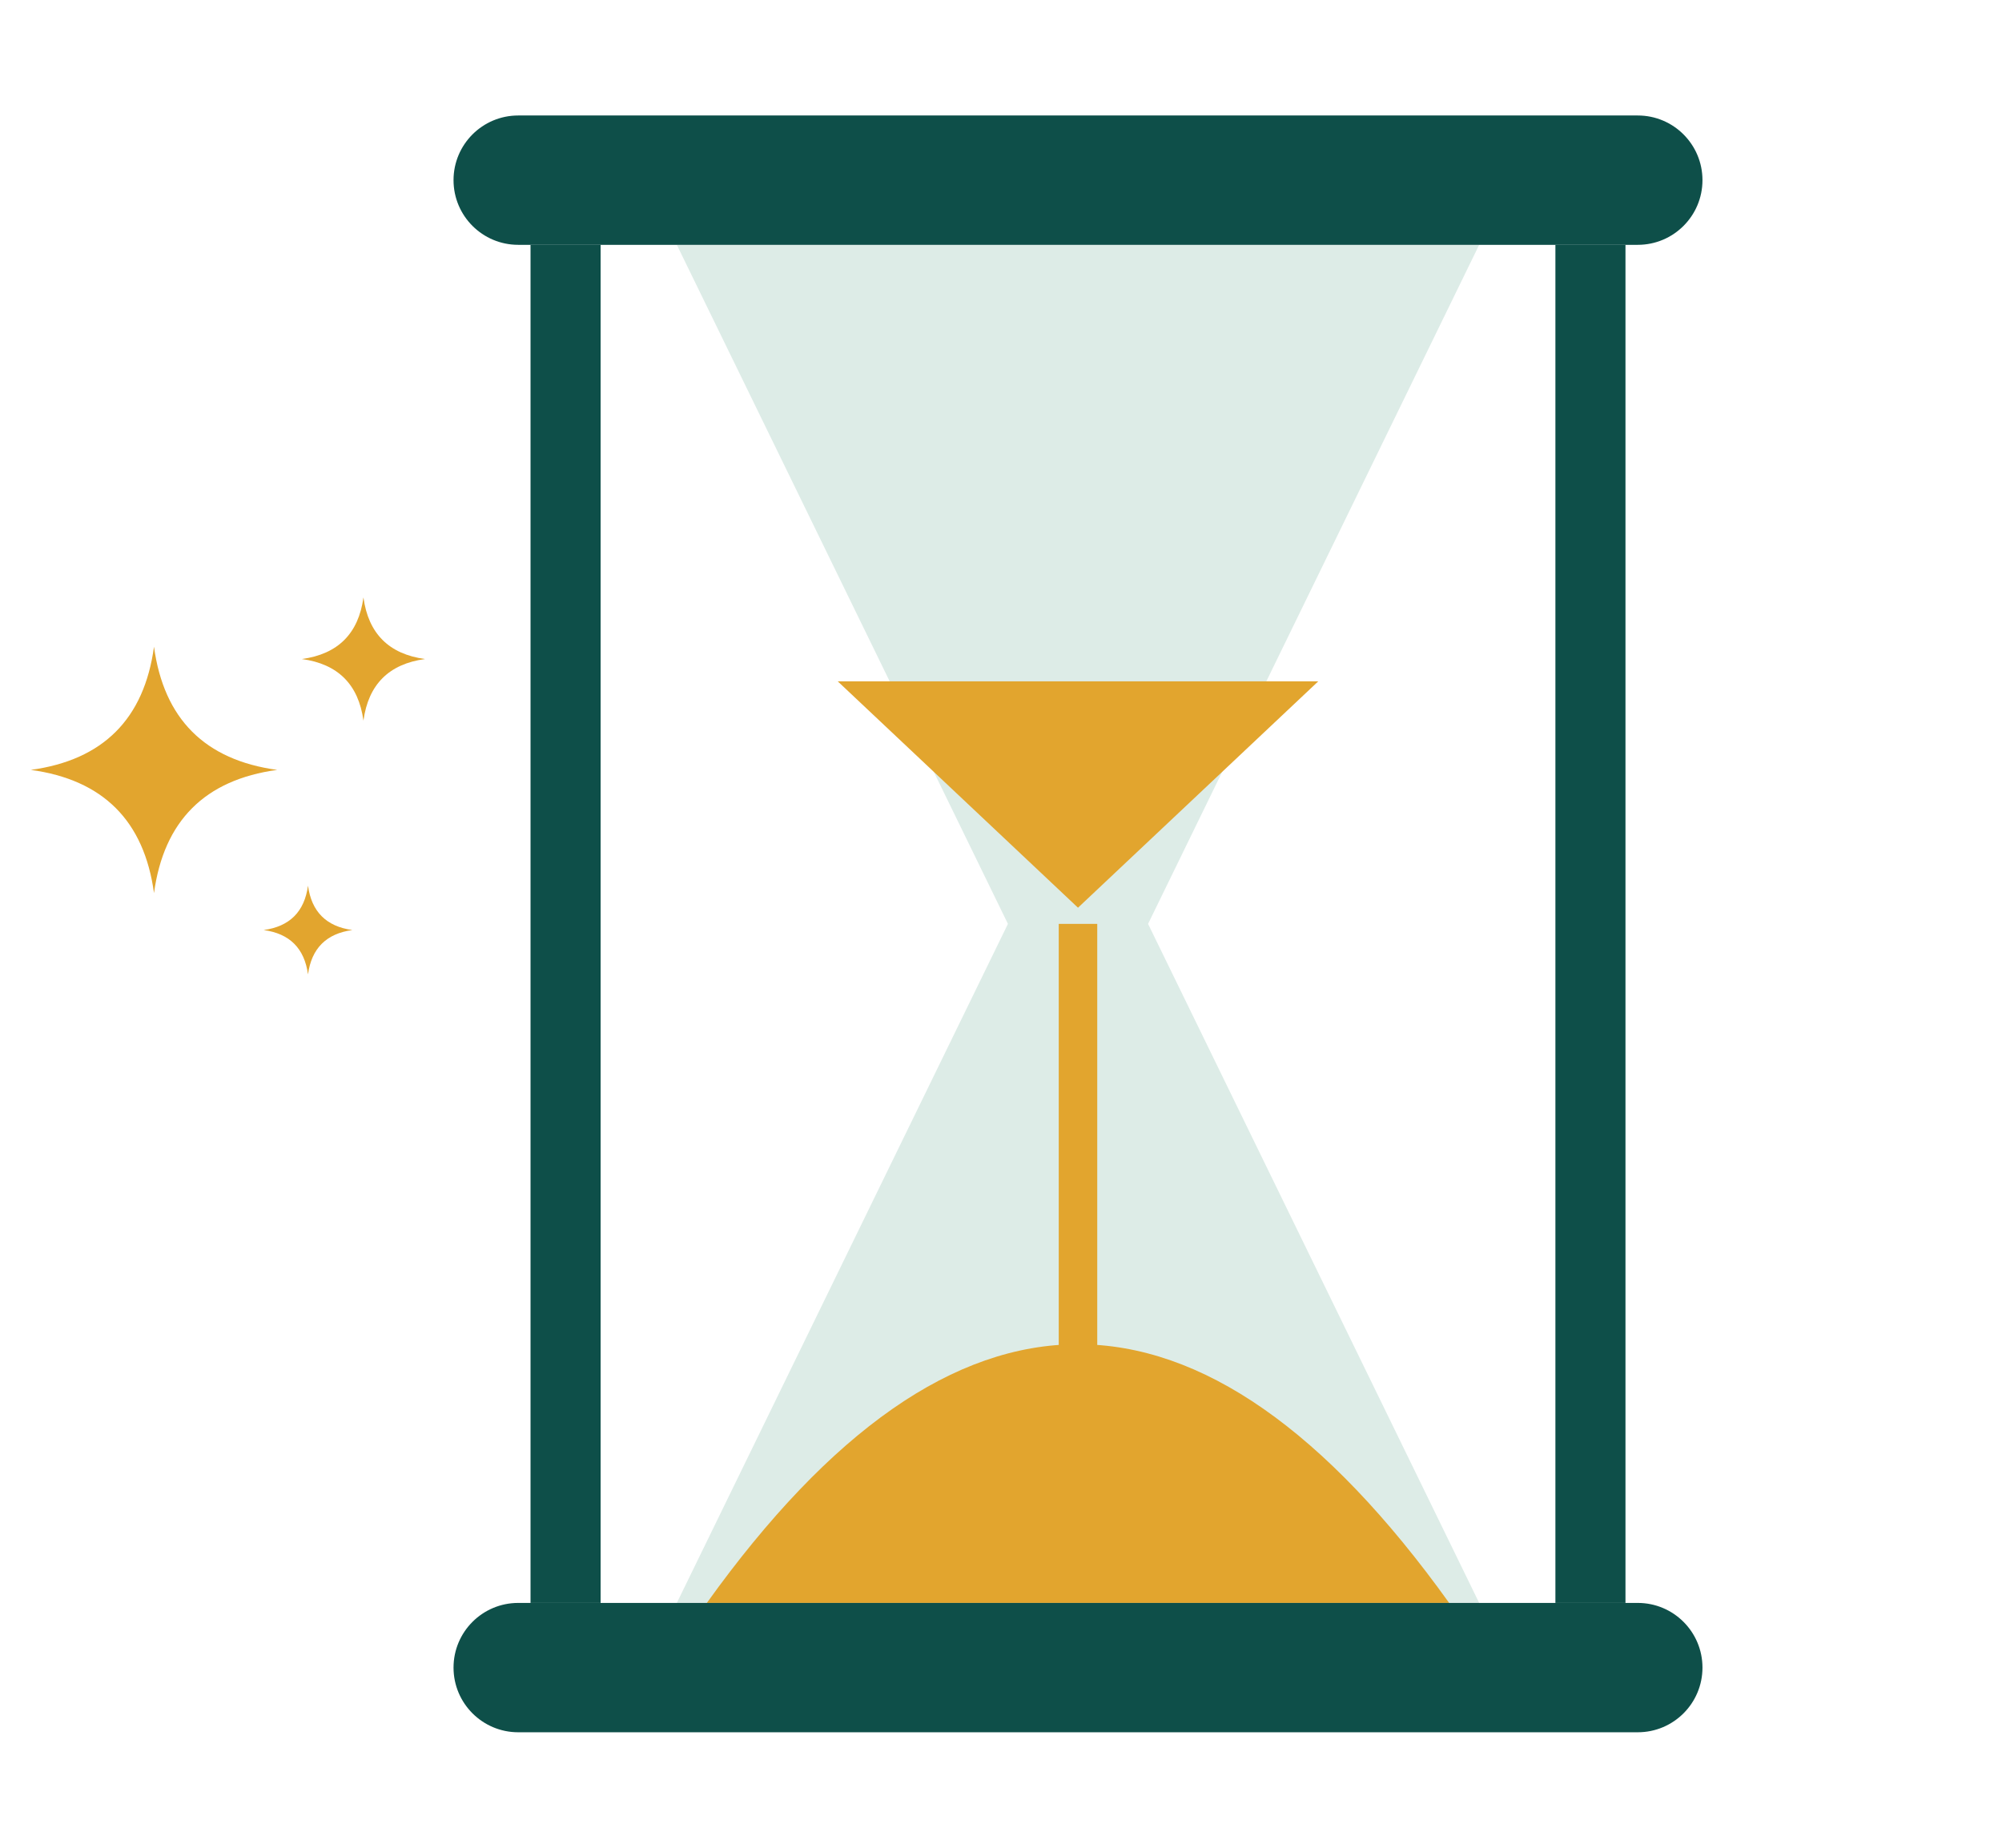
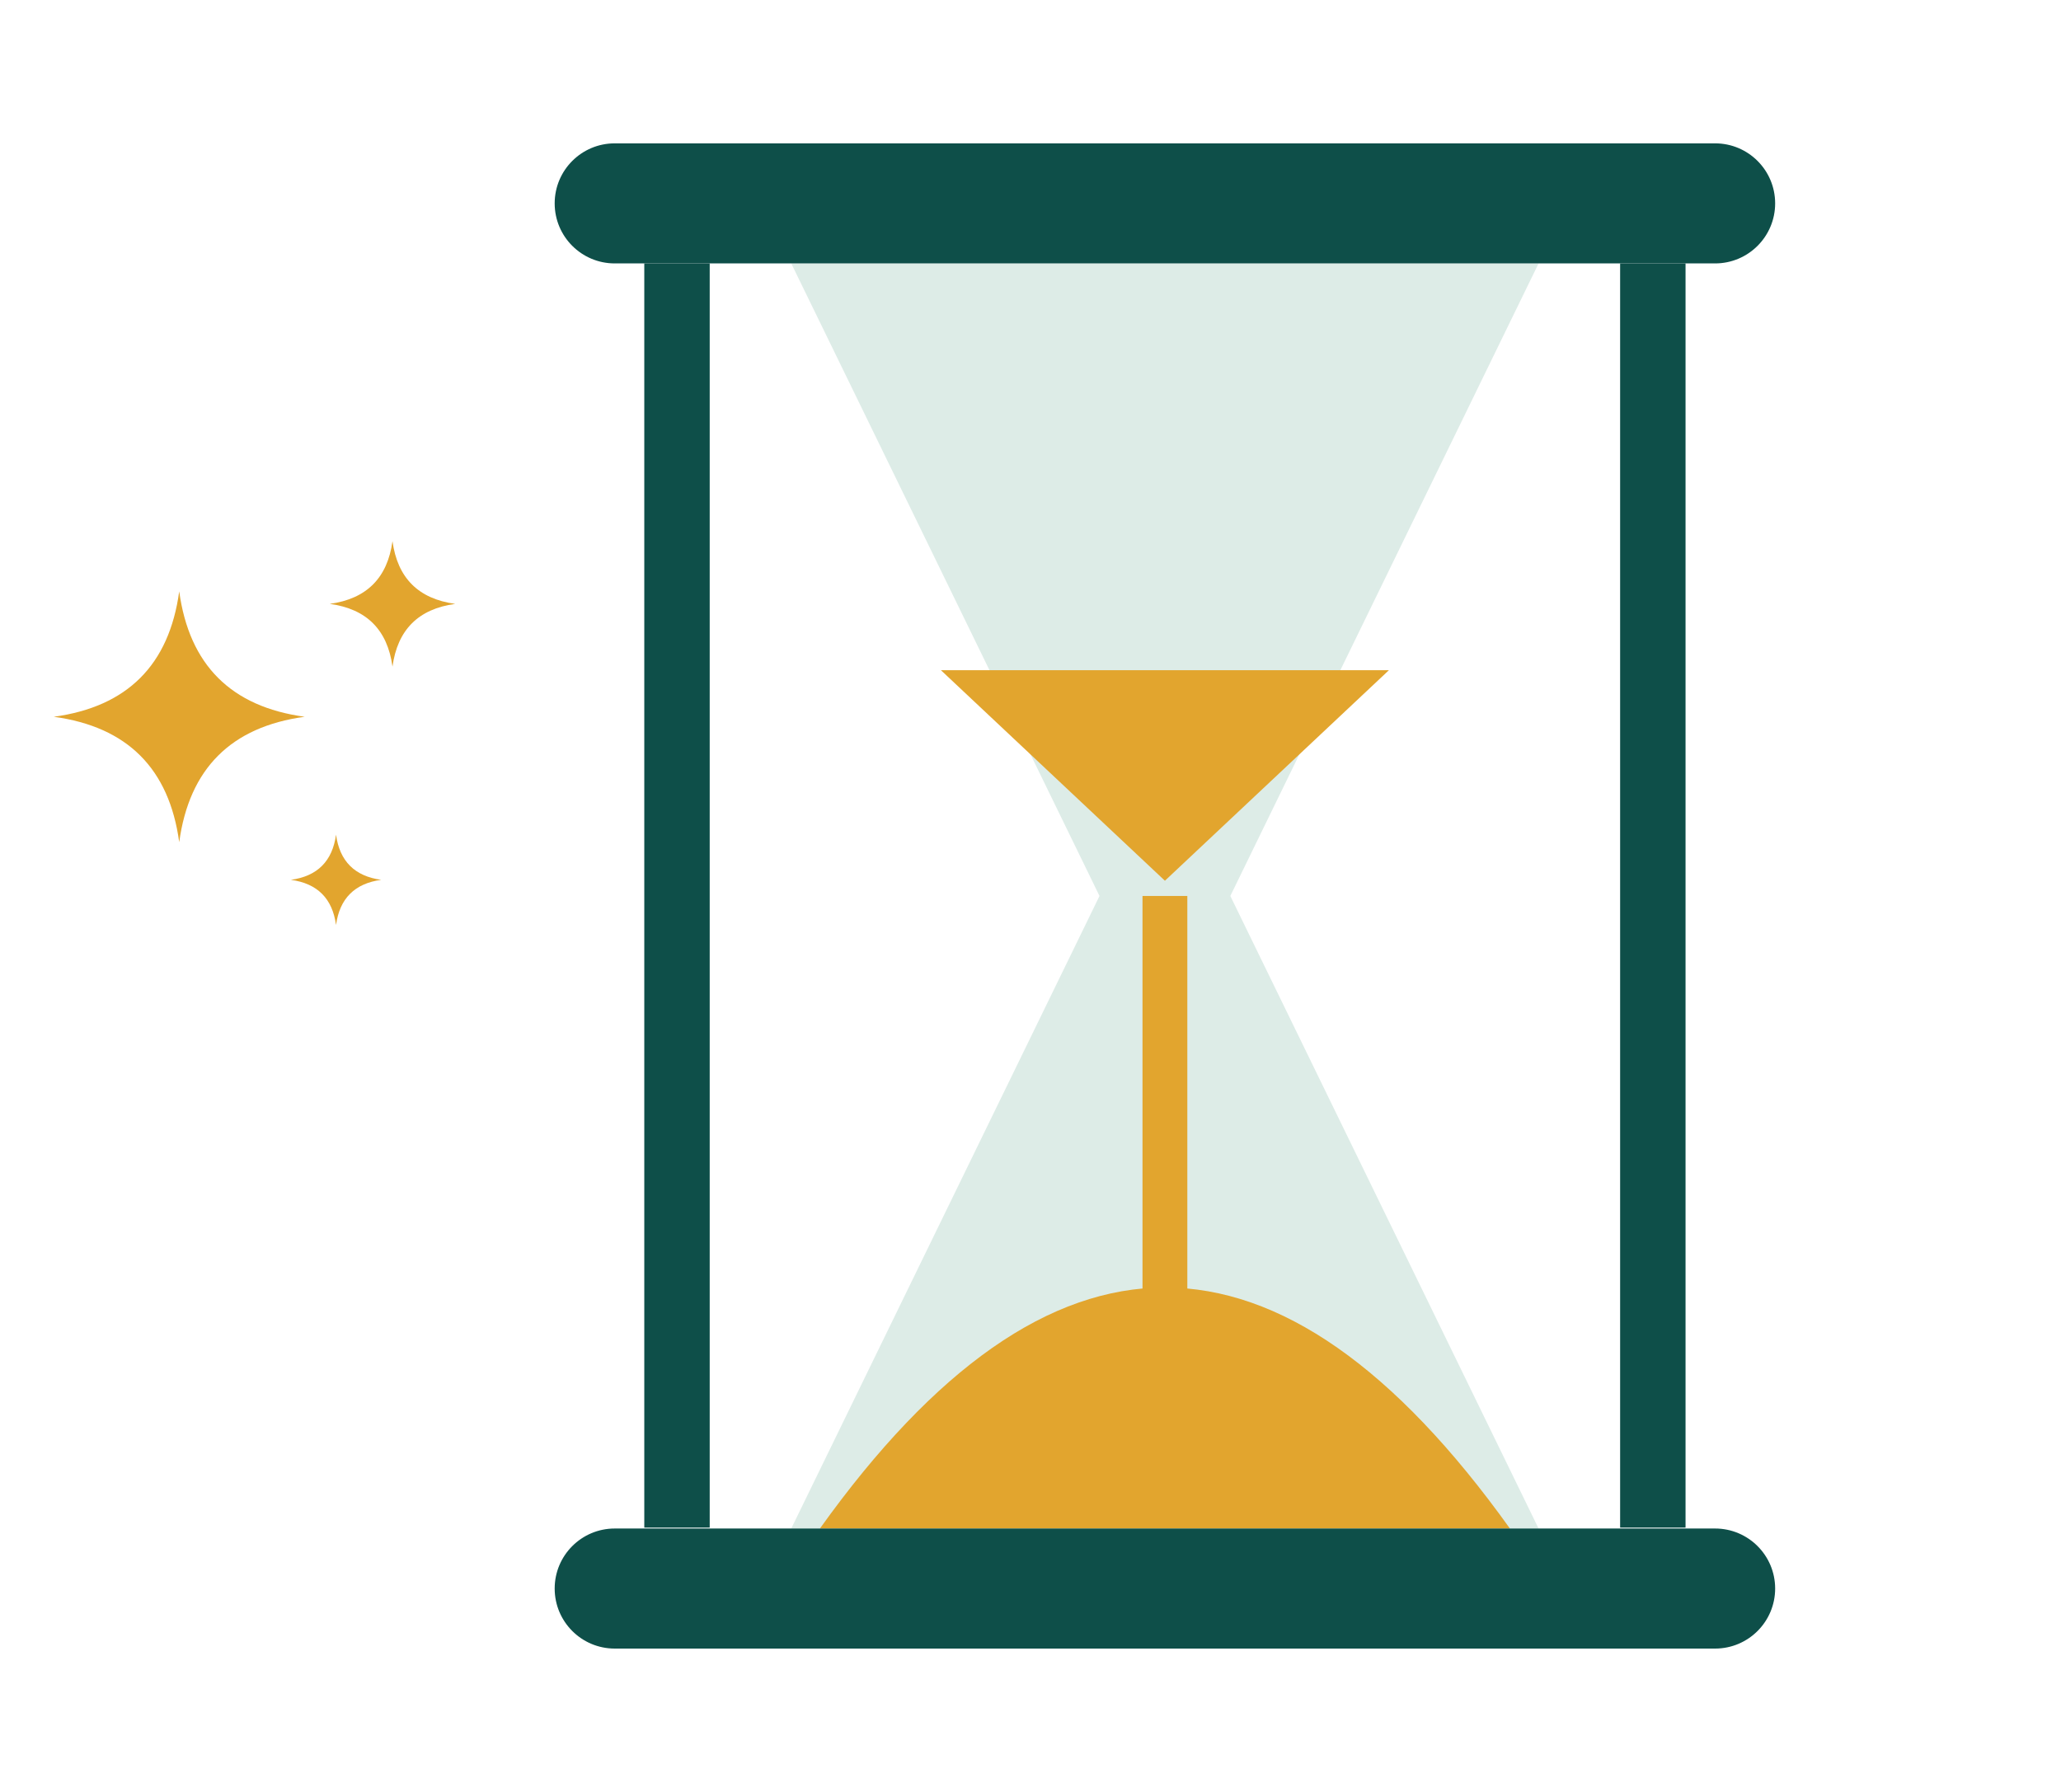
- <svg xmlns="http://www.w3.org/2000/svg" viewBox="500 280 260 240" width="260" height="240">
-   <path d="M587.9 311.8 H692.1 L649.1 400 L692.1 488.2 H587.9 L630.9 400 Z" fill="#DDECE7" />
-   <path d="M608.8 368.5 H671.2 L640 397.9 Z" fill="#E2A52E" />
-   <rect x="637.5" y="400" width="5" height="63" fill="#E2A52E" />
-   <path d="M591.8 488.2 Q640 421 688.2 488.2 Z" fill="#E2A52E" />
-   <rect x="568.9" y="311.8" width="9.1" height="176.4" fill="#0E4F49" />
-   <rect x="702" y="311.8" width="9.1" height="176.4" fill="#0E4F49" />
-   <rect x="558.9" y="295" width="162.2" height="16.8" rx="8.4" fill="#0E4F49" />
-   <rect x="558.9" y="488.2" width="162.2" height="16.8" rx="8.4" fill="#0E4F49" />
-   <path transform="translate(520 380) scale(16)" d="M0 -1 Q0.12 -0.12 1 0 Q0.12 0.12 0 1 Q-0.12 0.12 -1 0 Q-0.12 -0.12 0 -1 Z" fill="#E2A52E" />
-   <path transform="translate(547.2 365.6) scale(8)" d="M0 -1 Q0.12 -0.12 1 0 Q0.12 0.12 0 1 Q-0.12 0.12 -1 0 Q-0.12 -0.12 0 -1 Z" fill="#E2A52E" />
-   <path transform="translate(540 400.8) scale(5.76)" d="M0 -1 Q0.12 -0.12 1 0 Q0.12 0.12 0 1 Q-0.12 0.12 -1 0 Q-0.12 -0.12 0 -1 Z" fill="#E2A52E" />
+ <svg xmlns="http://www.w3.org/2000/svg" viewBox="520 320 230 200" width="230" height="200">
+   <path d="M608.3 349.4 H691.7 L657.3 420 L691.7 490.6 H608.3 L642.7 420 Z" fill="#DDECE7" />
+   <path d="M625 394.8 H675 L650 418.3 Z" fill="#E2A52E" />
+   <rect x="647.5" y="420" width="5" height="50.4" fill="#E2A52E" />
+   <path d="M611.5 490.6 Q650 436.8 688.5 490.6 Z" fill="#E2A52E" />
+   <rect x="591.9" y="349.4" width="7.3" height="141.1" fill="#0E4F49" />
+   <rect x="700.8" y="349.4" width="7.3" height="141.1" fill="#0E4F49" />
+   <rect x="581.9" y="336" width="136.2" height="13.4" rx="6.7" fill="#0E4F49" />
+   <rect x="581.9" y="490.6" width="136.2" height="13.4" rx="6.7" fill="#0E4F49" />
+   <path transform="translate(540 400) scale(14)" d="M0 -1 Q0.12 -0.12 1 0 Q0.12 0.12 0 1 Q-0.12 0.12 -1 0 Q-0.12 -0.12 0 -1 Z" fill="#E2A52E" />
+   <path transform="translate(563.8 387.4) scale(7)" d="M0 -1 Q0.12 -0.12 1 0 Q0.12 0.12 0 1 Q-0.12 0.12 -1 0 Q-0.12 -0.12 0 -1 Z" fill="#E2A52E" />
+   <path transform="translate(557.5 418.2) scale(5.04)" d="M0 -1 Q0.12 -0.12 1 0 Q0.12 0.12 0 1 Q-0.12 0.12 -1 0 Q-0.12 -0.12 0 -1 Z" fill="#E2A52E" />
</svg>
